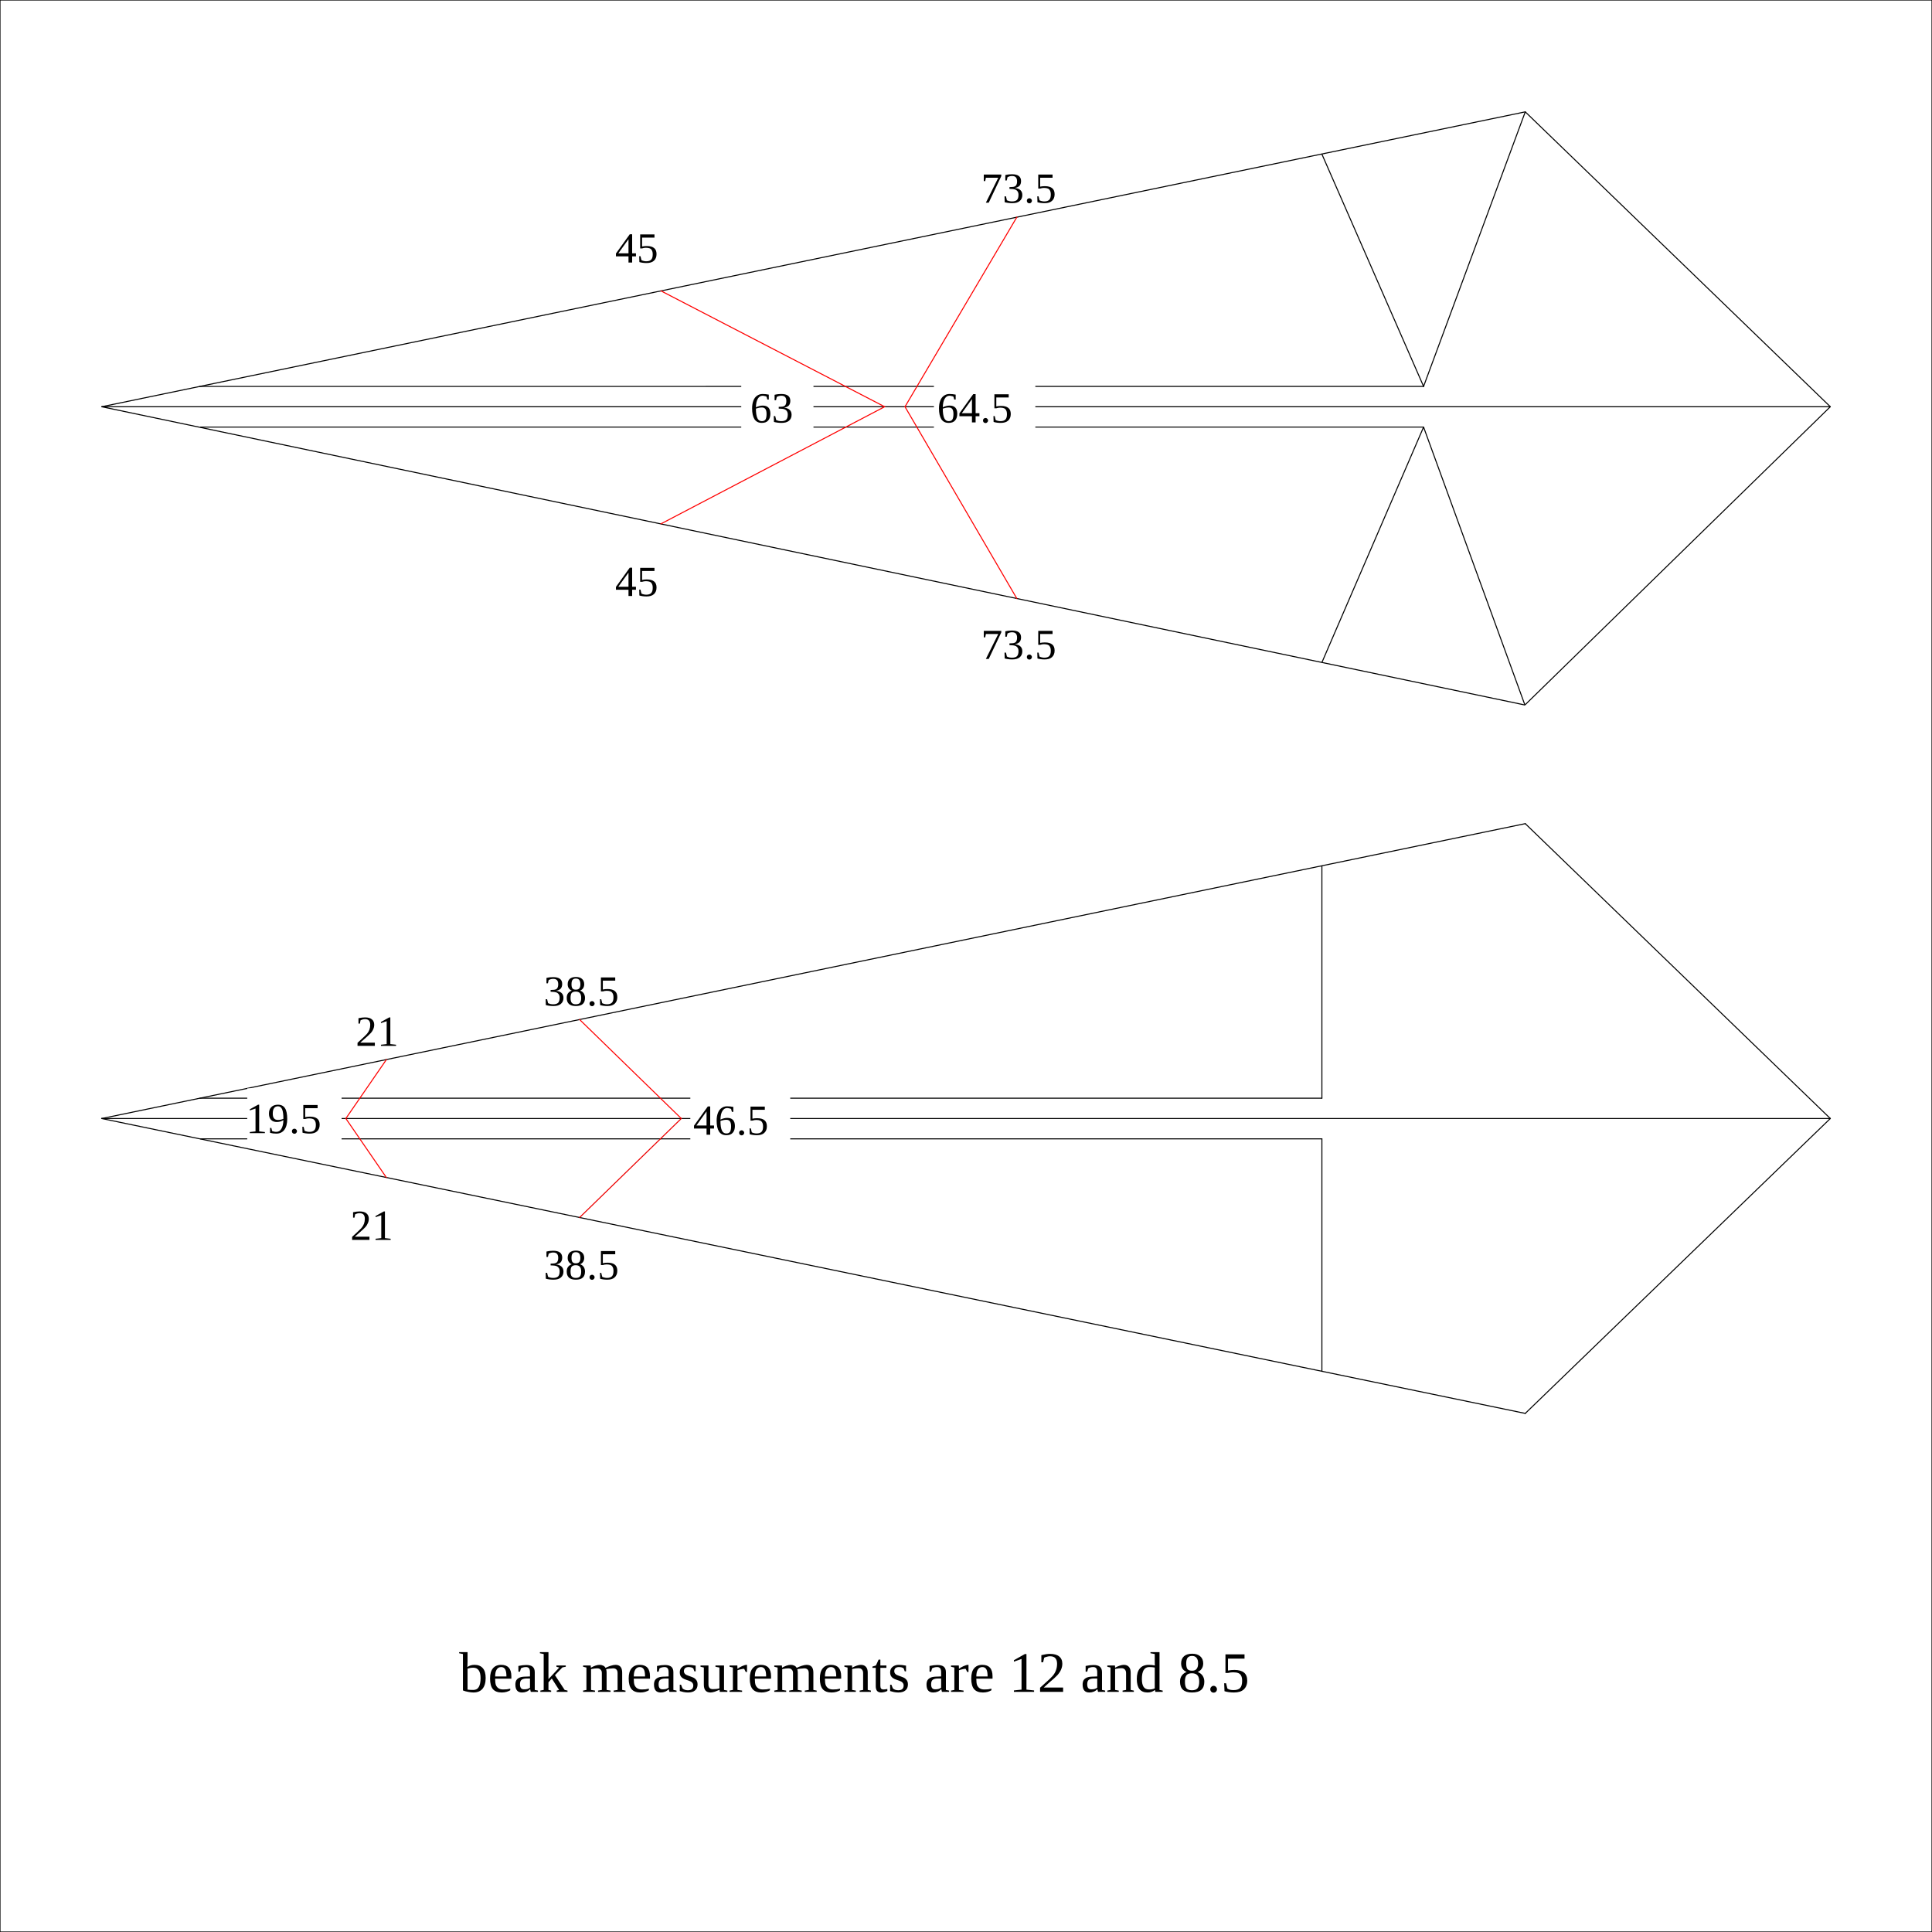
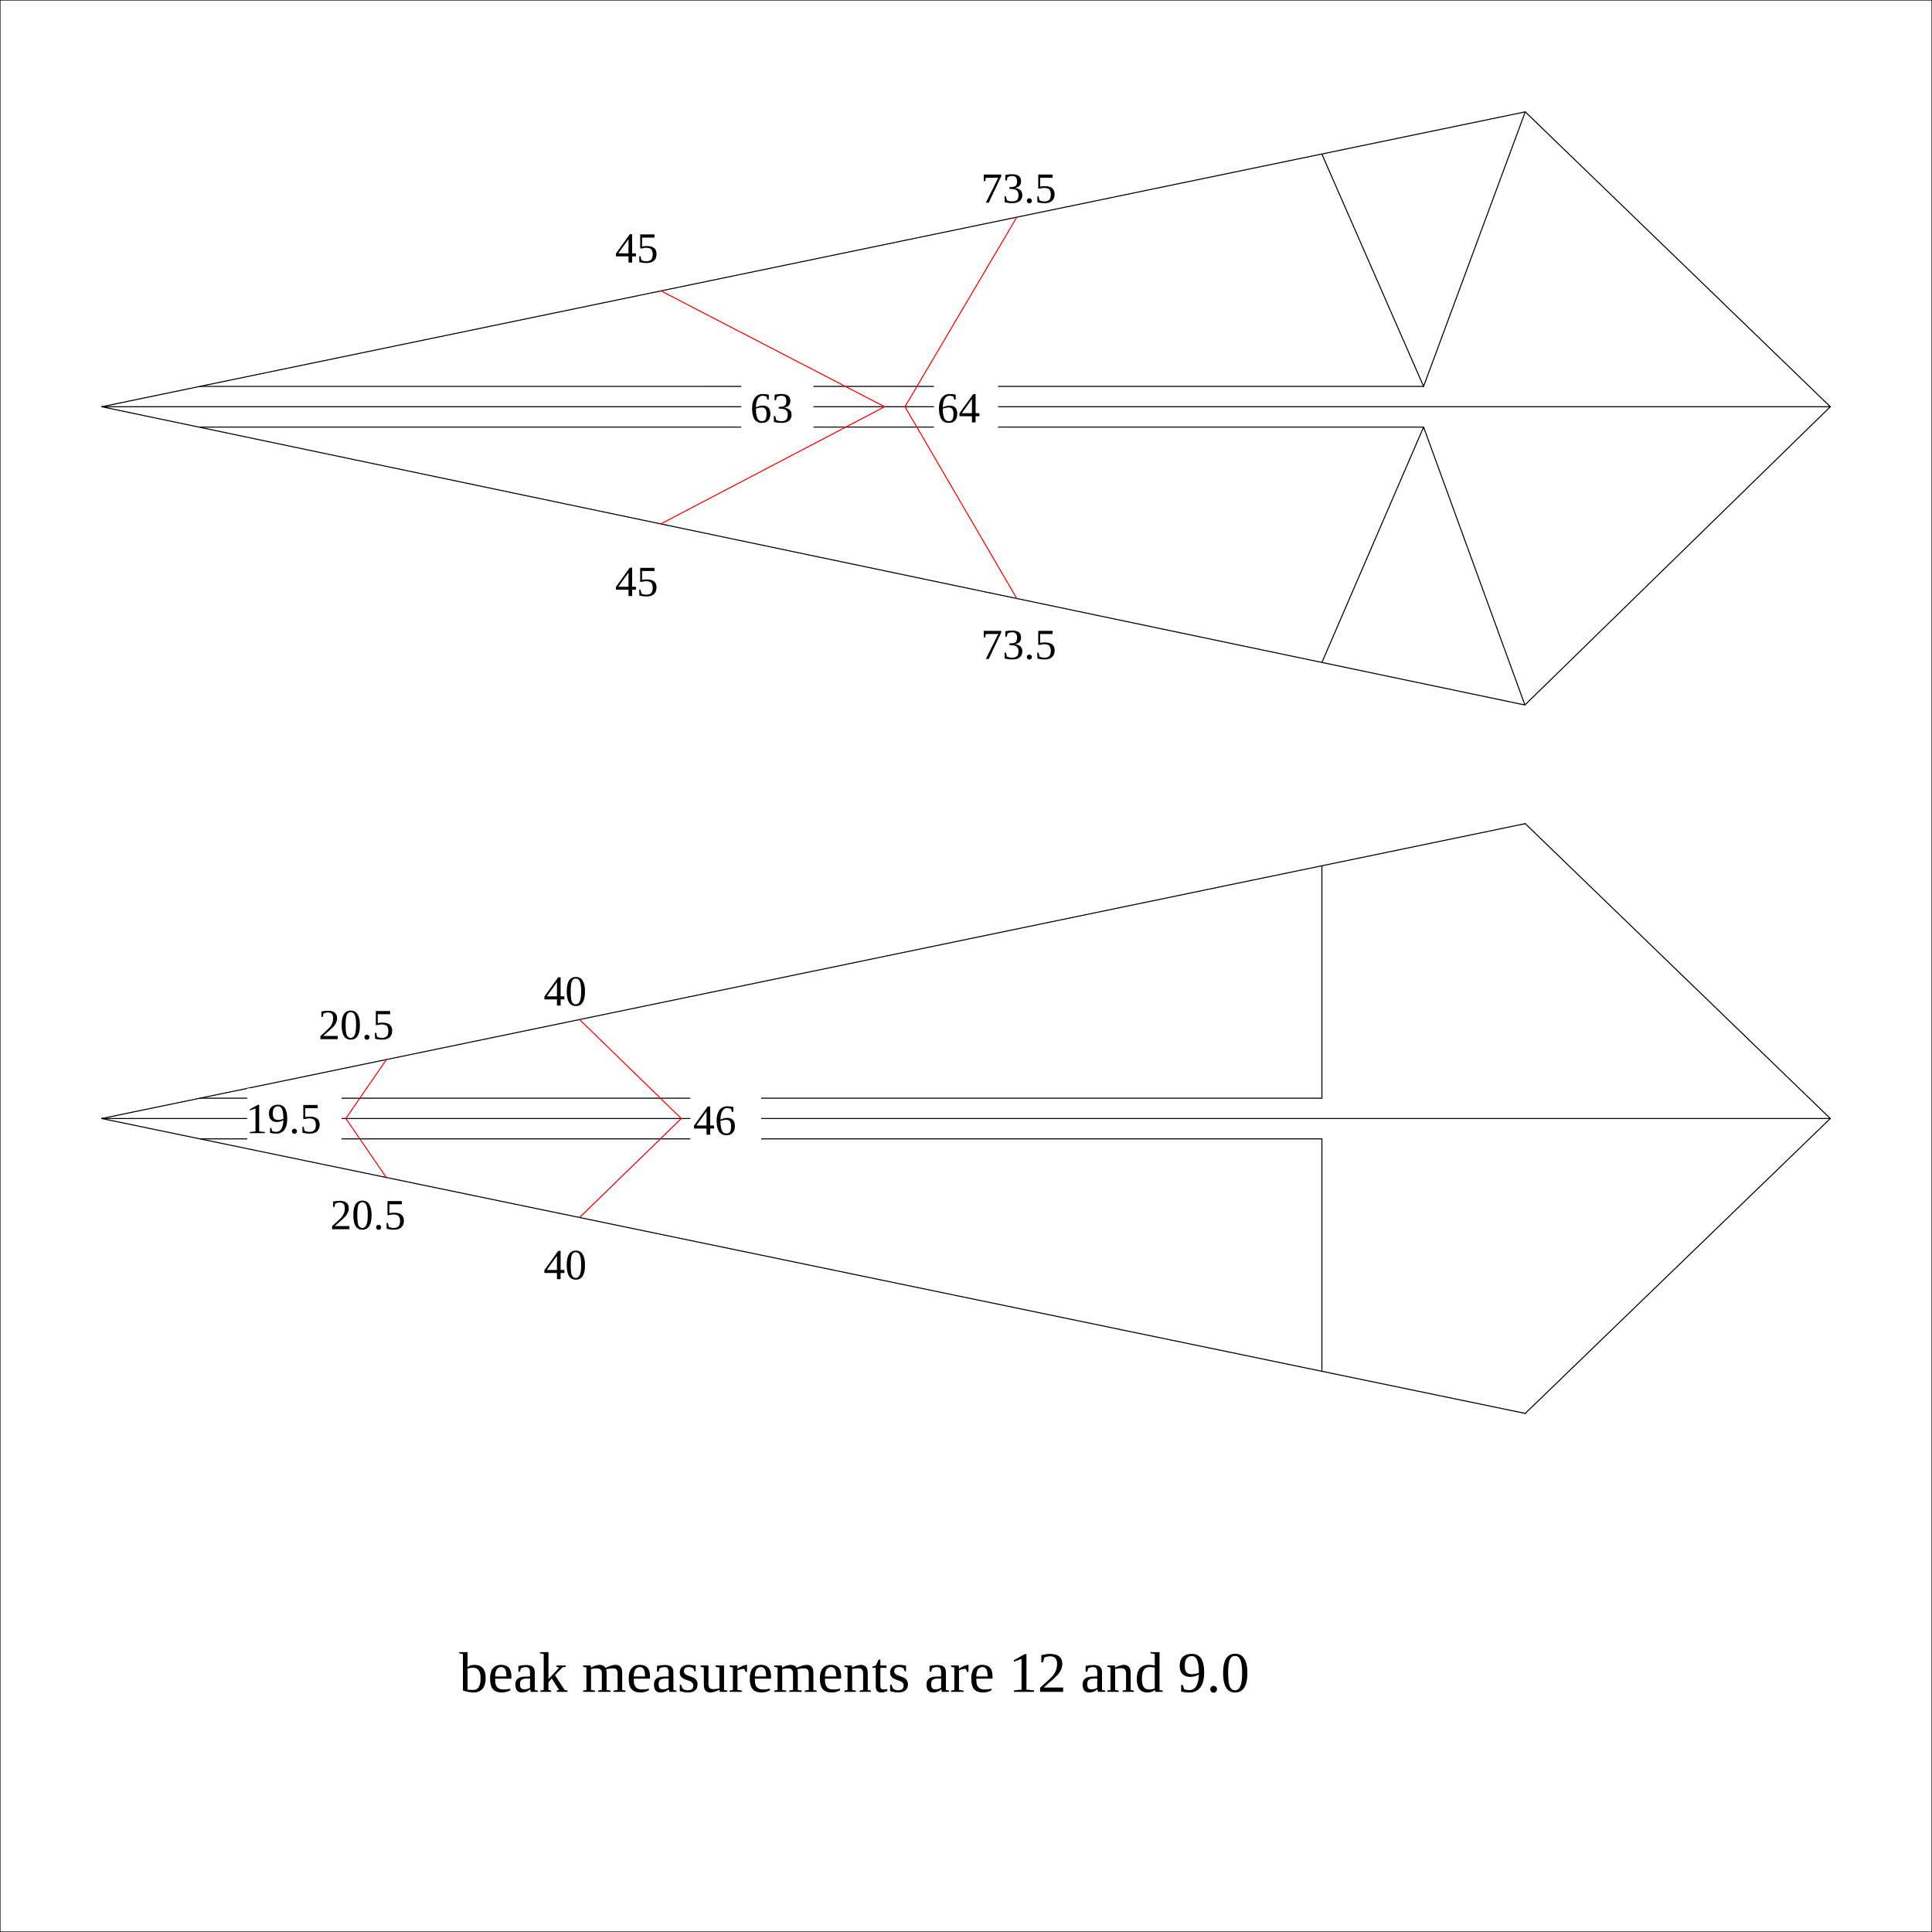
<svg xmlns="http://www.w3.org/2000/svg" width="190mm" height="190mm" viewBox="0 0 190 190" version="1.1" id="svg1">
  <defs id="defs1" />
  <g id="layer1" transform="translate(-10,-10)">
    <g id="g2">
      <g id="g1">
        <rect style="fill:#ffffff;stroke:#000000;stroke-width:0.1;stroke-linecap:round;stroke-dasharray:none;stroke-opacity:1" id="rect2" width="190" height="190" x="10" y="10" />
        <path style="fill:#cccccc;stroke:#000000;stroke-width:0.1" d="M 20,50 160,21" id="path11" />
        <path style="fill:#cccccc;stroke:#000000;stroke-width:0.1;stroke-linecap:round" d="M 190,50 160,21" id="path12" />
        <path style="fill:#cccccc;stroke:#000000;stroke-width:0.1" d="M 159.965,79.332 190,50" id="path13" />
        <path style="fill:#cccccc;stroke:#000000;stroke-width:0.1" d="M 20,50 159.965,79.332" id="path14" />
        <path style="fill:#cccccc;stroke:#000000;stroke-width:0.1" d="M 159.965,79.332 150,52" id="path17" />
        <path style="fill:#cccccc;stroke:#000000;stroke-width:0.1" d="M 140,75.151 150,52" id="path18" />
        <path style="fill:#cccccc;stroke:#000000;stroke-width:0.1;stroke-linecap:round" d="M 160,21 150,48" id="path19" />
        <path style="fill:#cccccc;stroke:#000000;stroke-width:0.1;stroke-linecap:round" d="m 140,25.16 10,22.84" id="path20" />
        <path style="fill:#cccccc;stroke:#000000;stroke-width:0.1;stroke-linecap:round" d="M 150,48 29.642,48.003" id="path21" />
        <path style="fill:#cccccc;stroke:#000000;stroke-width:0.1;stroke-linecap:round" d="M 150,52 H 29.722" id="path22" />
        <path style="fill:#cccccc;stroke:#000000;stroke-width:0.1;stroke-linecap:round" d="M 20,120 H 190" id="path23" />
        <path style="fill:#cccccc;stroke:#000000;stroke-width:0.1;stroke-linecap:round" d="M 160,91 190,120" id="path24" />
        <path style="fill:#cccccc;stroke:#000000;stroke-width:0.1;stroke-linecap:round" d="m 160,149 30,-29" id="path25" />
        <path style="fill:#cccccc;stroke:#000000;stroke-width:0.1;stroke-linecap:round" d="m 20,120 140,29" id="path26" />
        <path style="fill:#cccccc;stroke:#000000;stroke-width:0.1;stroke-linecap:round" d="M 160,91 20,120" id="path27" />
        <path style="fill:#cccccc;stroke:#000000;stroke-width:0.1;stroke-linecap:round" d="M 140,144.823 V 122" id="path28" />
        <path style="fill:#cccccc;stroke:#000000;stroke-width:0.1;stroke-linecap:round" d="M 29.723,122 H 140" id="path29" />
        <path style="fill:#cccccc;stroke:#000000;stroke-width:0.1;stroke-linecap:round" d="M 140,95.161 V 118" id="path30" />
        <path style="fill:#cccccc;stroke:#000000;stroke-width:0.1;stroke-linecap:round" d="M 29.663,118 H 140" id="path31" />
        <path style="fill:#e6e6e6;stroke:#000000;stroke-width:0.1;stroke-linecap:round;stroke-opacity:1" d="m 20,50 170,10e-7" id="path32" />
        <path style="fill:#e6e6e6;stroke:#ff0000;stroke-width:0.1;stroke-linecap:round;stroke-opacity:1" d="M 75,61.516 97,50" id="path36" />
        <path style="fill:#e6e6e6;stroke:#ff0000;stroke-width:0.1;stroke-linecap:round;stroke-opacity:1" d="M 75,38.606 97,50" id="path37" />
        <path style="fill:#e6e6e6;stroke:#ff0000;stroke-width:0.1;stroke-linecap:round;stroke-opacity:1" d="M 110,31.356 99,50" id="path38" />
        <path style="fill:#e6e6e6;stroke:#ff0000;stroke-width:0.1;stroke-linecap:round;stroke-opacity:1" d="M 109.999,68.861 99,50" id="path39" />
        <path style="fill:#e6e6e6;stroke:#ff0000;stroke-width:0.1;stroke-linecap:round;stroke-opacity:1" d="M 48,114.205 44.011,120" id="path40" />
        <path style="fill:#e6e6e6;stroke:#ff0000;stroke-width:0.1;stroke-linecap:round;stroke-opacity:1" d="m 47.996,125.799 -3.987,-5.804" id="path41" />
        <path style="fill:#ff0000;stroke:#ff0000;stroke-width:0.1;stroke-linecap:round;stroke-opacity:1" d="M 67,110.266 77,120" id="path42" />
        <path style="fill:#e6e6e6;stroke:#ec0000;stroke-width:0.1;stroke-linecap:round;stroke-opacity:1" d="M 67,129.735 77,120" id="path43" />
        <text xml:space="preserve" style="font-size:4.233px;text-align:start;writing-mode:lr-tb;direction:ltr;text-anchor:start;fill:#000000;fill-opacity:1;stroke:none;stroke-width:0.1;stroke-linecap:round;stroke-opacity:1" x="70.497" y="35.818" id="text43">
          <tspan style="font-size:4.233px;fill:#000000;fill-opacity:1;stroke:none;stroke-width:0.1;stroke-opacity:1" x="70.497" y="35.818" id="tspan1">45</tspan>
        </text>
        <text xml:space="preserve" style="font-size:4.233px;text-align:start;writing-mode:lr-tb;direction:ltr;text-anchor:start;fill:#000000;fill-opacity:1;stroke:none;stroke-width:0.1;stroke-linecap:round;stroke-opacity:1" x="106.468" y="29.934" id="text44">
          <tspan id="tspan44" style="font-size:4.233px;fill:#000000;fill-opacity:1;stroke:none;stroke-width:0.1;stroke-opacity:1" x="106.468" y="29.934">73.5</tspan>
        </text>
        <text xml:space="preserve" style="font-size:4.233px;text-align:start;writing-mode:lr-tb;direction:ltr;text-anchor:start;fill:#000000;fill-opacity:1;stroke:none;stroke-width:0.1;stroke-linecap:round;stroke-opacity:1" x="106.467" y="74.804" id="text45">
          <tspan id="tspan45" style="font-size:4.233px;fill:#000000;fill-opacity:1;stroke:none;stroke-width:0.1;stroke-opacity:1" x="106.467" y="74.804">73.5</tspan>
        </text>
        <text xml:space="preserve" style="font-size:4.233px;text-align:start;writing-mode:lr-tb;direction:ltr;text-anchor:start;fill:#000000;fill-opacity:1;stroke:none;stroke-width:0.1;stroke-linecap:round;stroke-opacity:1" x="70.497" y="68.607" id="text46">
          <tspan id="tspan46" style="font-size:4.233px;fill:#000000;fill-opacity:1;stroke:none;stroke-width:0.1;stroke-opacity:1" x="70.497" y="68.607">45</tspan>
        </text>
        <rect style="fill:#ffffff;fill-opacity:1;stroke:none;stroke-width:0.076;stroke-linecap:round;stroke-opacity:1" id="rect49" width="7.102" height="5.719" x="82.898" y="47.14" />
        <text xml:space="preserve" style="font-size:4.233px;text-align:start;writing-mode:lr-tb;direction:ltr;text-anchor:start;fill:#000000;fill-opacity:1;stroke:none;stroke-width:0.1;stroke-linecap:round;stroke-opacity:1" x="83.777" y="51.541" id="text47">
          <tspan style="font-size:4.233px;fill:#000000;fill-opacity:1;stroke:none;stroke-width:0.1;stroke-opacity:1" x="83.777" y="51.541" id="tspan48">63</tspan>
        </text>
-         <rect style="fill:#ffffff;fill-opacity:1;stroke:none;stroke-width:0.09;stroke-linecap:round;stroke-opacity:1" id="rect50" width="9.973" height="5.719" x="101.845" y="47.14" />
+         <rect style="fill:#ffffff;fill-opacity:1;stroke:none;stroke-width:0.071;stroke-linecap:round;stroke-opacity:1" id="rect50" width="6.31" height="5.719" x="101.845" y="47.14" />
        <text xml:space="preserve" style="font-size:4.233px;text-align:start;writing-mode:lr-tb;direction:ltr;text-anchor:start;fill:#000000;fill-opacity:1;stroke:none;stroke-width:0.1;stroke-linecap:round;stroke-opacity:1" x="102.155" y="51.541" id="text50">
-           <tspan style="font-size:4.233px;fill:#000000;fill-opacity:1;stroke:none;stroke-width:0.1;stroke-opacity:1" x="102.155" y="51.541" id="tspan50">64.5</tspan>
+           <tspan style="font-size:4.233px;fill:#000000;fill-opacity:1;stroke:none;stroke-width:0.1;stroke-opacity:1" x="102.155" y="51.541" id="tspan50">64</tspan>
        </text>
-         <text xml:space="preserve" style="font-size:4.233px;text-align:start;writing-mode:lr-tb;direction:ltr;text-anchor:start;fill:#000000;fill-opacity:1;stroke:none;stroke-width:0.1;stroke-linecap:round;stroke-opacity:1" x="44.974" y="112.852" id="text51">
-           <tspan id="tspan51" style="font-size:4.233px;fill:#000000;fill-opacity:1;stroke:none;stroke-width:0.1;stroke-opacity:1" x="44.974" y="112.852">21</tspan>
+         <text xml:space="preserve" style="font-size:4.233px;text-align:start;writing-mode:lr-tb;direction:ltr;text-anchor:start;fill:#000000;fill-opacity:1;stroke:none;stroke-width:0.1;stroke-linecap:round;stroke-opacity:1" x="41.323" y="112.195" id="text51">
+           <tspan id="tspan51" style="font-size:4.233px;fill:#000000;fill-opacity:1;stroke:none;stroke-width:0.1;stroke-opacity:1" x="41.323" y="112.195">20.5</tspan>
        </text>
-         <text xml:space="preserve" style="font-size:4.233px;text-align:start;writing-mode:lr-tb;direction:ltr;text-anchor:start;fill:#000000;fill-opacity:1;stroke:none;stroke-width:0.1;stroke-linecap:round;stroke-opacity:1" x="44.441" y="131.933" id="text52">
-           <tspan id="tspan52" style="font-size:4.233px;fill:#000000;fill-opacity:1;stroke:none;stroke-width:0.1;stroke-opacity:1" x="44.441" y="131.933">21</tspan>
+         <text xml:space="preserve" style="font-size:4.233px;text-align:start;writing-mode:lr-tb;direction:ltr;text-anchor:start;fill:#000000;fill-opacity:1;stroke:none;stroke-width:0.1;stroke-linecap:round;stroke-opacity:1" x="42.474" y="130.886" id="text52">
+           <tspan id="tspan52" style="font-size:4.233px;fill:#000000;fill-opacity:1;stroke:none;stroke-width:0.1;stroke-opacity:1" x="42.474" y="130.886">20.5</tspan>
        </text>
        <text xml:space="preserve" style="font-size:4.233px;text-align:start;writing-mode:lr-tb;direction:ltr;text-anchor:start;fill:#000000;fill-opacity:1;stroke:none;stroke-width:0.1;stroke-linecap:round;stroke-opacity:1" x="63.462" y="135.8" id="text53">
-           <tspan id="tspan53" style="font-size:4.233px;fill:#000000;fill-opacity:1;stroke:none;stroke-width:0.1;stroke-opacity:1" x="63.462" y="135.8">38.5</tspan>
+           <tspan id="tspan53" style="font-size:4.233px;fill:#000000;fill-opacity:1;stroke:none;stroke-width:0.1;stroke-opacity:1" x="63.462" y="135.8">40</tspan>
        </text>
        <text xml:space="preserve" style="font-size:4.233px;text-align:start;writing-mode:lr-tb;direction:ltr;text-anchor:start;fill:#000000;fill-opacity:1;stroke:none;stroke-width:0.1;stroke-linecap:round;stroke-opacity:1" x="63.462" y="108.888" id="text54">
-           <tspan id="tspan54" style="font-size:4.233px;fill:#000000;fill-opacity:1;stroke:none;stroke-width:0.1;stroke-opacity:1" x="63.462" y="108.888">38.5</tspan>
+           <tspan id="tspan54" style="font-size:4.233px;fill:#000000;fill-opacity:1;stroke:none;stroke-width:0.1;stroke-opacity:1" x="63.462" y="108.888">40</tspan>
        </text>
-         <rect style="fill:#ffffff;fill-opacity:1;stroke:none;stroke-width:0.089;stroke-linecap:round;stroke-opacity:1" id="rect54" width="9.826" height="5.719" x="77.89" y="117.19" />
+         <rect style="fill:#ffffff;fill-opacity:1;stroke:none;stroke-width:0.075;stroke-linecap:round;stroke-opacity:1" id="rect54" width="6.971" height="5.719" x="77.89" y="117.19" />
        <text xml:space="preserve" style="font-size:4.233px;text-align:start;writing-mode:lr-tb;direction:ltr;text-anchor:start;fill:#000000;fill-opacity:1;stroke:none;stroke-width:0.1;stroke-linecap:round;stroke-opacity:1" x="78.172" y="121.591" id="text55">
-           <tspan style="font-size:4.233px;fill:#000000;fill-opacity:1;stroke:none;stroke-width:0.1;stroke-opacity:1" x="78.172" y="121.591" id="tspan55">46.5</tspan>
+           <tspan style="font-size:4.233px;fill:#000000;fill-opacity:1;stroke:none;stroke-width:0.1;stroke-opacity:1" x="78.172" y="121.591" id="tspan55">46</tspan>
        </text>
        <rect style="fill:#ffffff;fill-opacity:1;stroke:none;stroke-width:0.087;stroke-linecap:round;stroke-opacity:1" id="rect55" width="9.28" height="5.719" x="34.313" y="117.035" />
        <text xml:space="preserve" style="font-size:4.233px;text-align:start;writing-mode:lr-tb;direction:ltr;text-anchor:start;fill:#000000;fill-opacity:1;stroke:none;stroke-width:0.1;stroke-linecap:round;stroke-opacity:1" x="34.192" y="121.436" id="text56">
          <tspan style="font-size:4.233px;fill:#000000;fill-opacity:1;stroke:none;stroke-width:0.1;stroke-opacity:1" x="34.192" y="121.436" id="tspan56">19.5</tspan>
        </text>
        <text xml:space="preserve" style="font-size:5.644px;text-align:start;writing-mode:lr-tb;direction:ltr;text-anchor:start;fill:#000000;fill-opacity:1;stroke:none;stroke-width:0.1;stroke-linecap:round;stroke-opacity:1" x="55.151" y="176.381" id="text57">
-           <tspan id="tspan57" style="fill:#000000;stroke-width:0.1" x="55.151" y="176.381">beak measurements are 12 and 8.5 </tspan>
+           <tspan id="tspan57" style="fill:#000000;stroke-width:0.1" x="55.151" y="176.381">beak measurements are 12 and 9.0 </tspan>
        </text>
      </g>
    </g>
  </g>
</svg>
